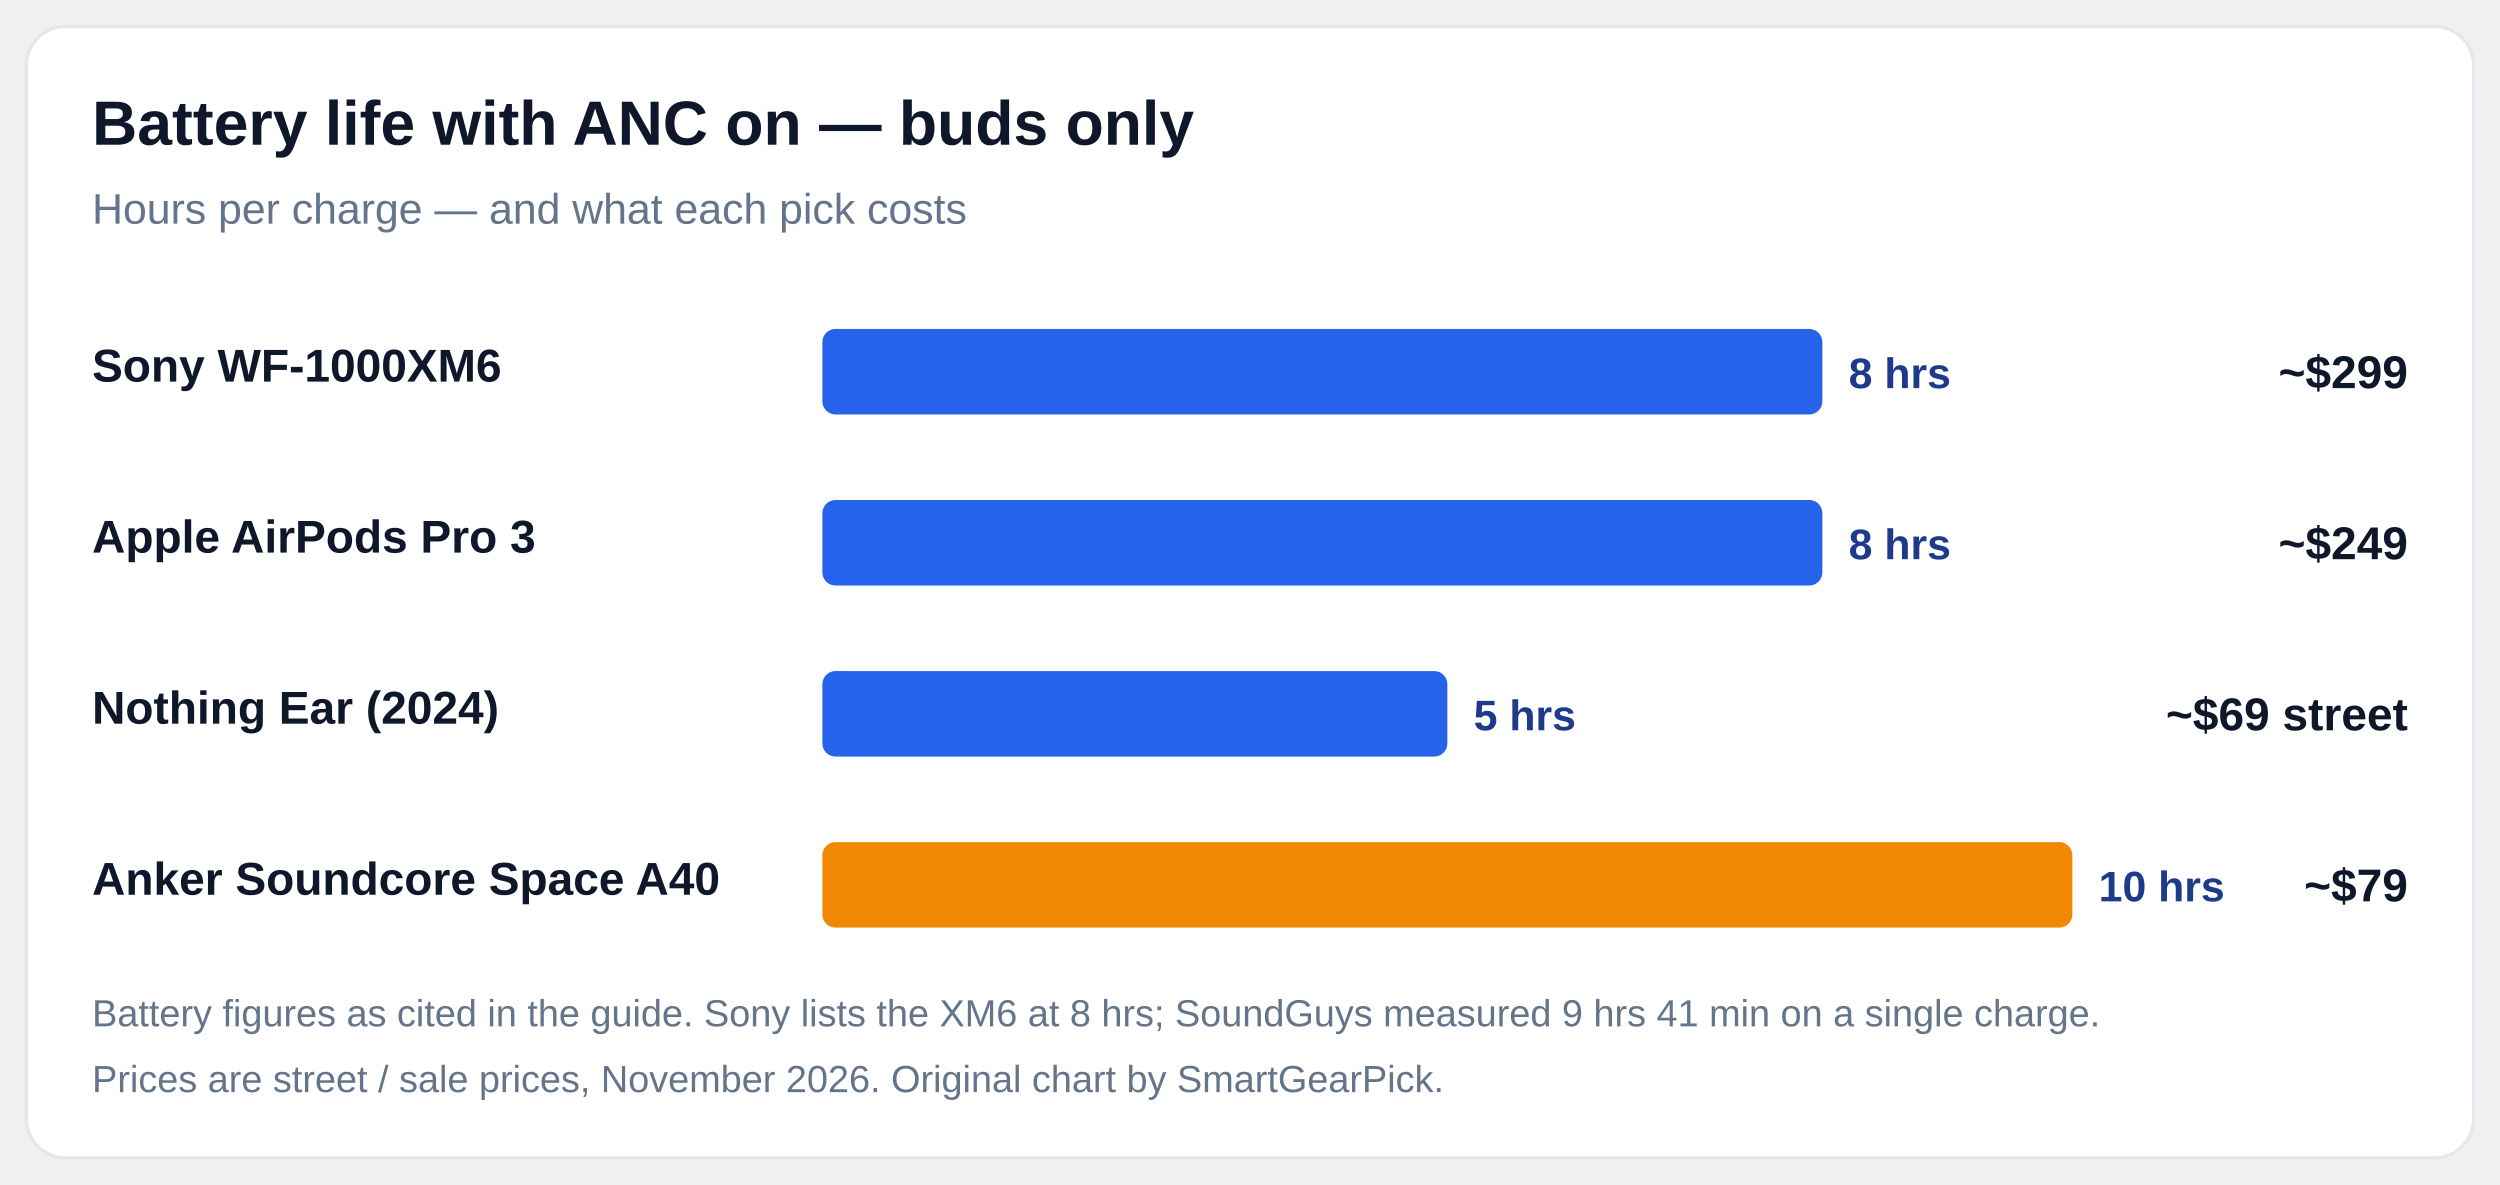
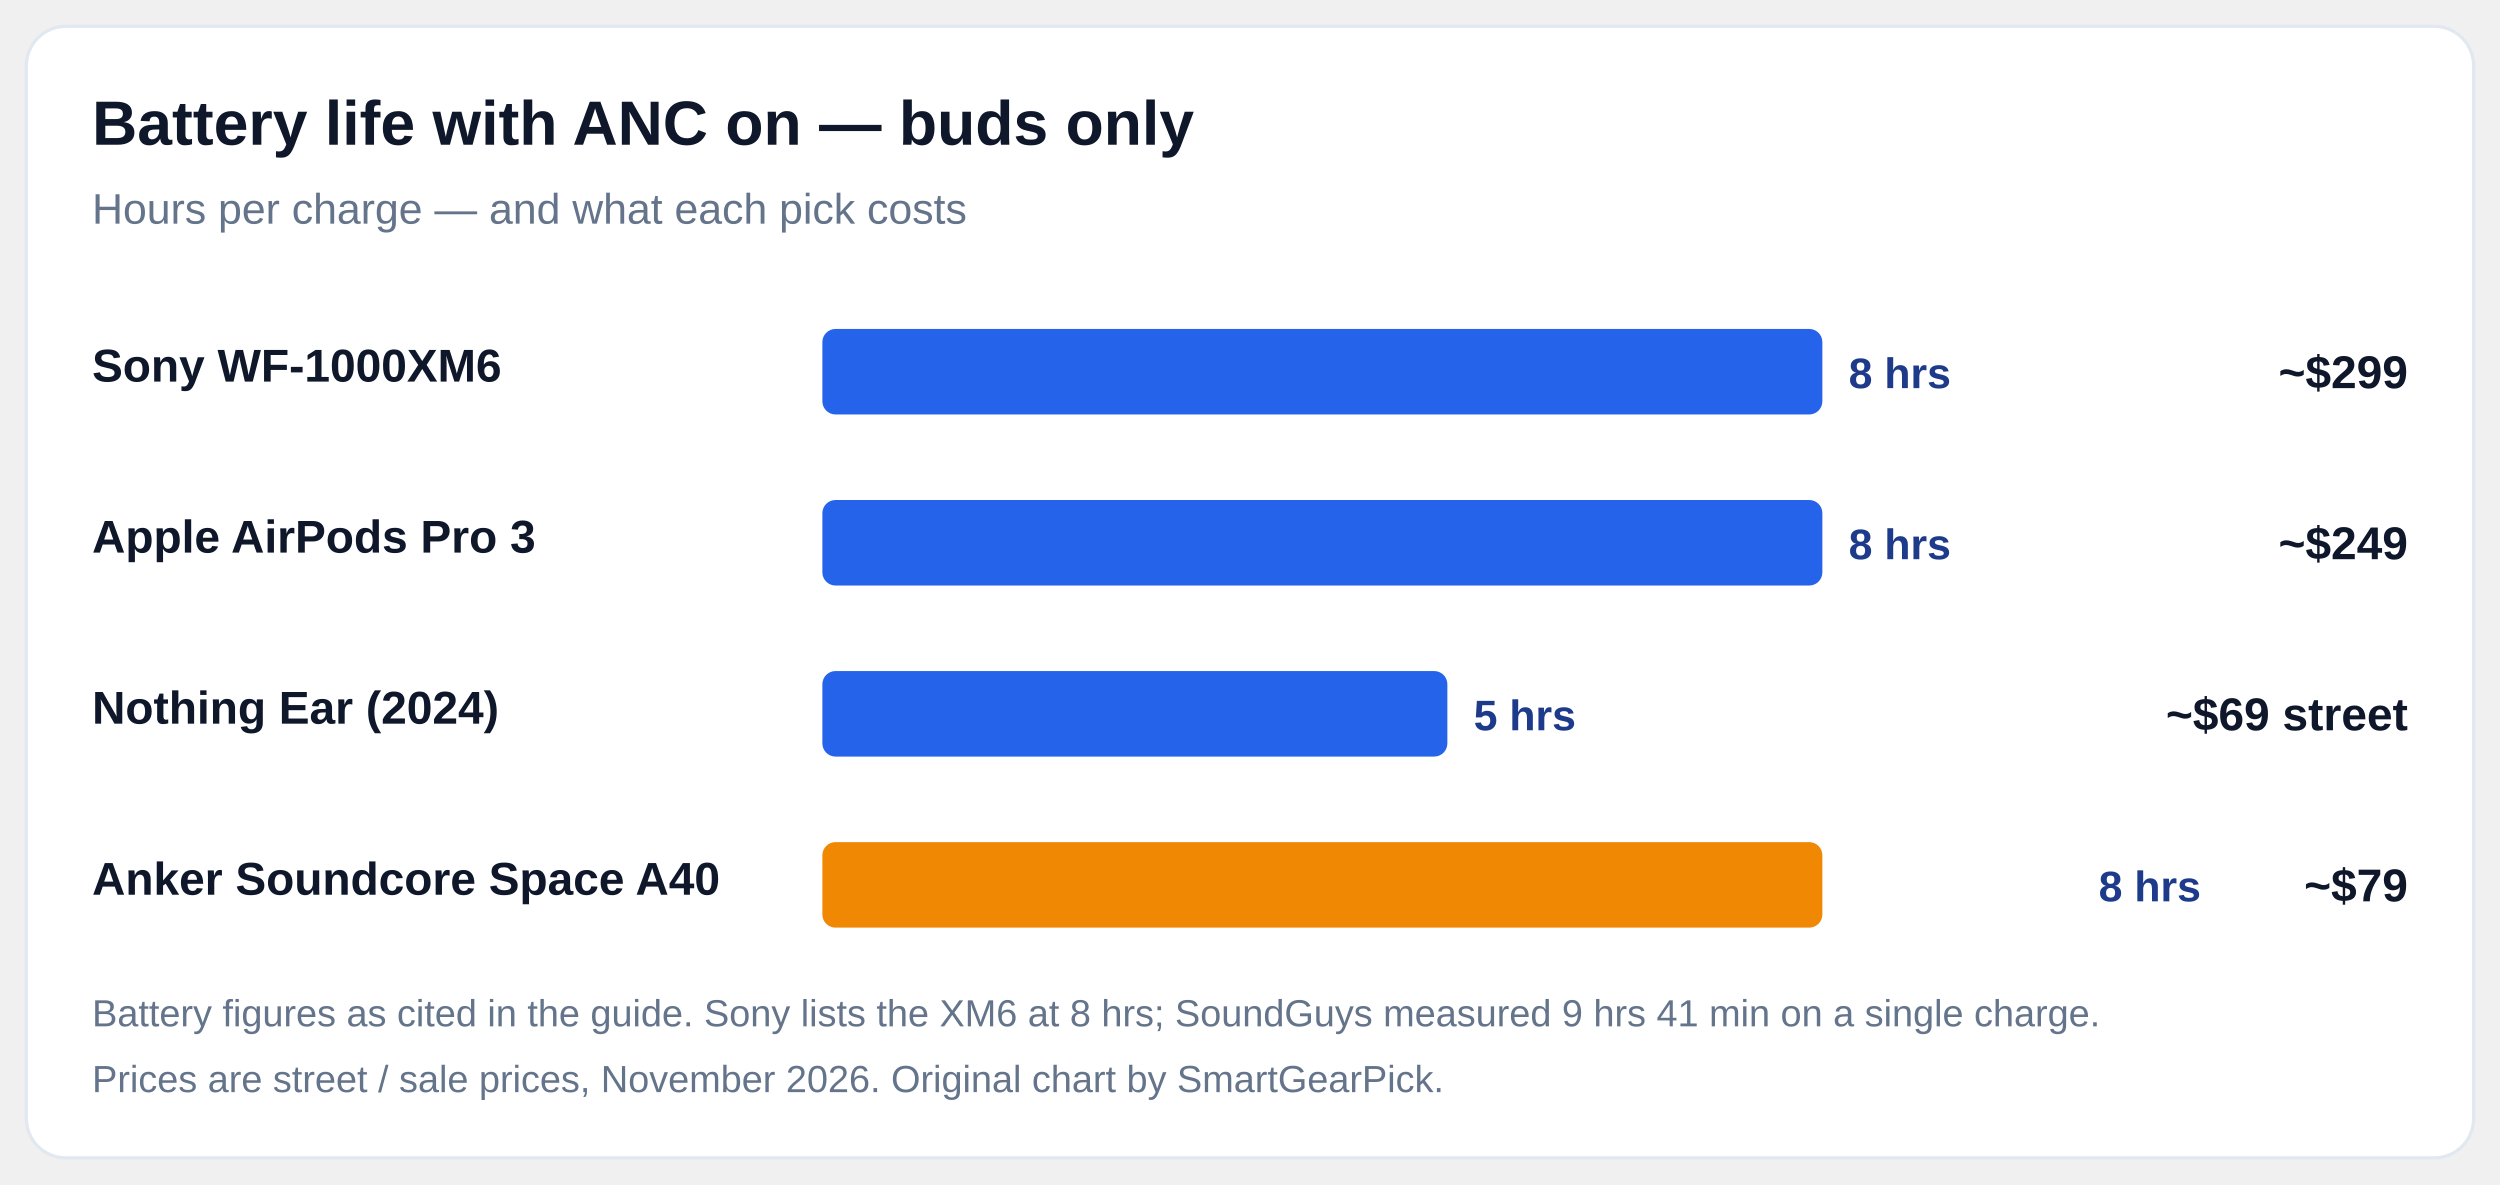
- <svg xmlns="http://www.w3.org/2000/svg" viewBox="0 0 760 360" width="760" height="360" role="img" aria-label="Bar chart: buds-only battery life with ANC on for the Sony WF-1000XM6 (8 hours, about 299 dollars), Apple AirPods Pro 3 (8 hours, about 249 dollars), Nothing Ear 2024 (5 hours, about 69 dollars street price), and Anker Soundcore Space A40 (10 hours, about 79 dollars)">
+ <svg xmlns="http://www.w3.org/2000/svg" viewBox="0 0 760 360" width="760" height="360" role="img" aria-label="Bar chart: buds-only battery life with ANC on for the Sony WF-1000XM6 (8 hours, about 299 dollars), Apple AirPods Pro 3 (8 hours, about 249 dollars), Nothing Ear 2024 (5 hours, about 69 dollars street price), and Anker Soundcore Space A40 (8 hours, about 79 dollars)">
  <rect x="8" y="8" width="744" height="344" rx="12" fill="#ffffff" stroke="#e2e8f0" stroke-width="1" />
  <text x="28" y="44" font-family="Arial, Helvetica, sans-serif" font-size="19" font-weight="700" fill="#0f172a">Battery life with ANC on — buds only</text>
  <text x="28" y="68" font-family="Arial, Helvetica, sans-serif" font-size="13" fill="#64748b">Hours per charge — and what each pick costs</text>
  <text x="28" y="116" font-family="Arial, Helvetica, sans-serif" font-size="14" font-weight="600" fill="#0f172a">Sony WF-1000XM6</text>
  <rect x="250" y="100" width="304" height="26" rx="4" fill="#2563eb" />
  <text x="562" y="118" font-family="Arial, Helvetica, sans-serif" font-size="13" font-weight="700" fill="#1e3a8a">8 hrs</text>
  <text x="732" y="118" font-family="Arial, Helvetica, sans-serif" font-size="14" font-weight="700" fill="#0f172a" text-anchor="end">~$299</text>
  <text x="28" y="168" font-family="Arial, Helvetica, sans-serif" font-size="14" font-weight="600" fill="#0f172a">Apple AirPods Pro 3</text>
  <rect x="250" y="152" width="304" height="26" rx="4" fill="#2563eb" />
  <text x="562" y="170" font-family="Arial, Helvetica, sans-serif" font-size="13" font-weight="700" fill="#1e3a8a">8 hrs</text>
  <text x="732" y="170" font-family="Arial, Helvetica, sans-serif" font-size="14" font-weight="700" fill="#0f172a" text-anchor="end">~$249</text>
  <text x="28" y="220" font-family="Arial, Helvetica, sans-serif" font-size="14" font-weight="600" fill="#0f172a">Nothing Ear (2024)</text>
  <rect x="250" y="204" width="190" height="26" rx="4" fill="#2563eb" />
  <text x="448" y="222" font-family="Arial, Helvetica, sans-serif" font-size="13" font-weight="700" fill="#1e3a8a">5 hrs</text>
  <text x="732" y="222" font-family="Arial, Helvetica, sans-serif" font-size="14" font-weight="700" fill="#0f172a" text-anchor="end">~$69 street</text>
  <text x="28" y="272" font-family="Arial, Helvetica, sans-serif" font-size="14" font-weight="600" fill="#0f172a">Anker Soundcore Space A40</text>
-   <rect x="250" y="256" width="380" height="26" rx="4" fill="#f08804" />
-   <text x="638" y="274" font-family="Arial, Helvetica, sans-serif" font-size="13" font-weight="700" fill="#1e3a8a">10 hrs</text>
+   <rect x="250" y="256" width="304" height="26" rx="4" fill="#f08804" />
+   <text x="638" y="274" font-family="Arial, Helvetica, sans-serif" font-size="13" font-weight="700" fill="#1e3a8a">8 hrs</text>
  <text x="732" y="274" font-family="Arial, Helvetica, sans-serif" font-size="14" font-weight="700" fill="#0f172a" text-anchor="end">~$79</text>
  <text x="28" y="312" font-family="Arial, Helvetica, sans-serif" font-size="11.5" fill="#64748b">Battery figures as cited in the guide. Sony lists the XM6 at 8 hrs; SoundGuys measured 9 hrs 41 min on a single charge.</text>
  <text x="28" y="332" font-family="Arial, Helvetica, sans-serif" font-size="11.5" fill="#64748b">Prices are street / sale prices, November 2026. Original chart by SmartGearPick.</text>
</svg>
